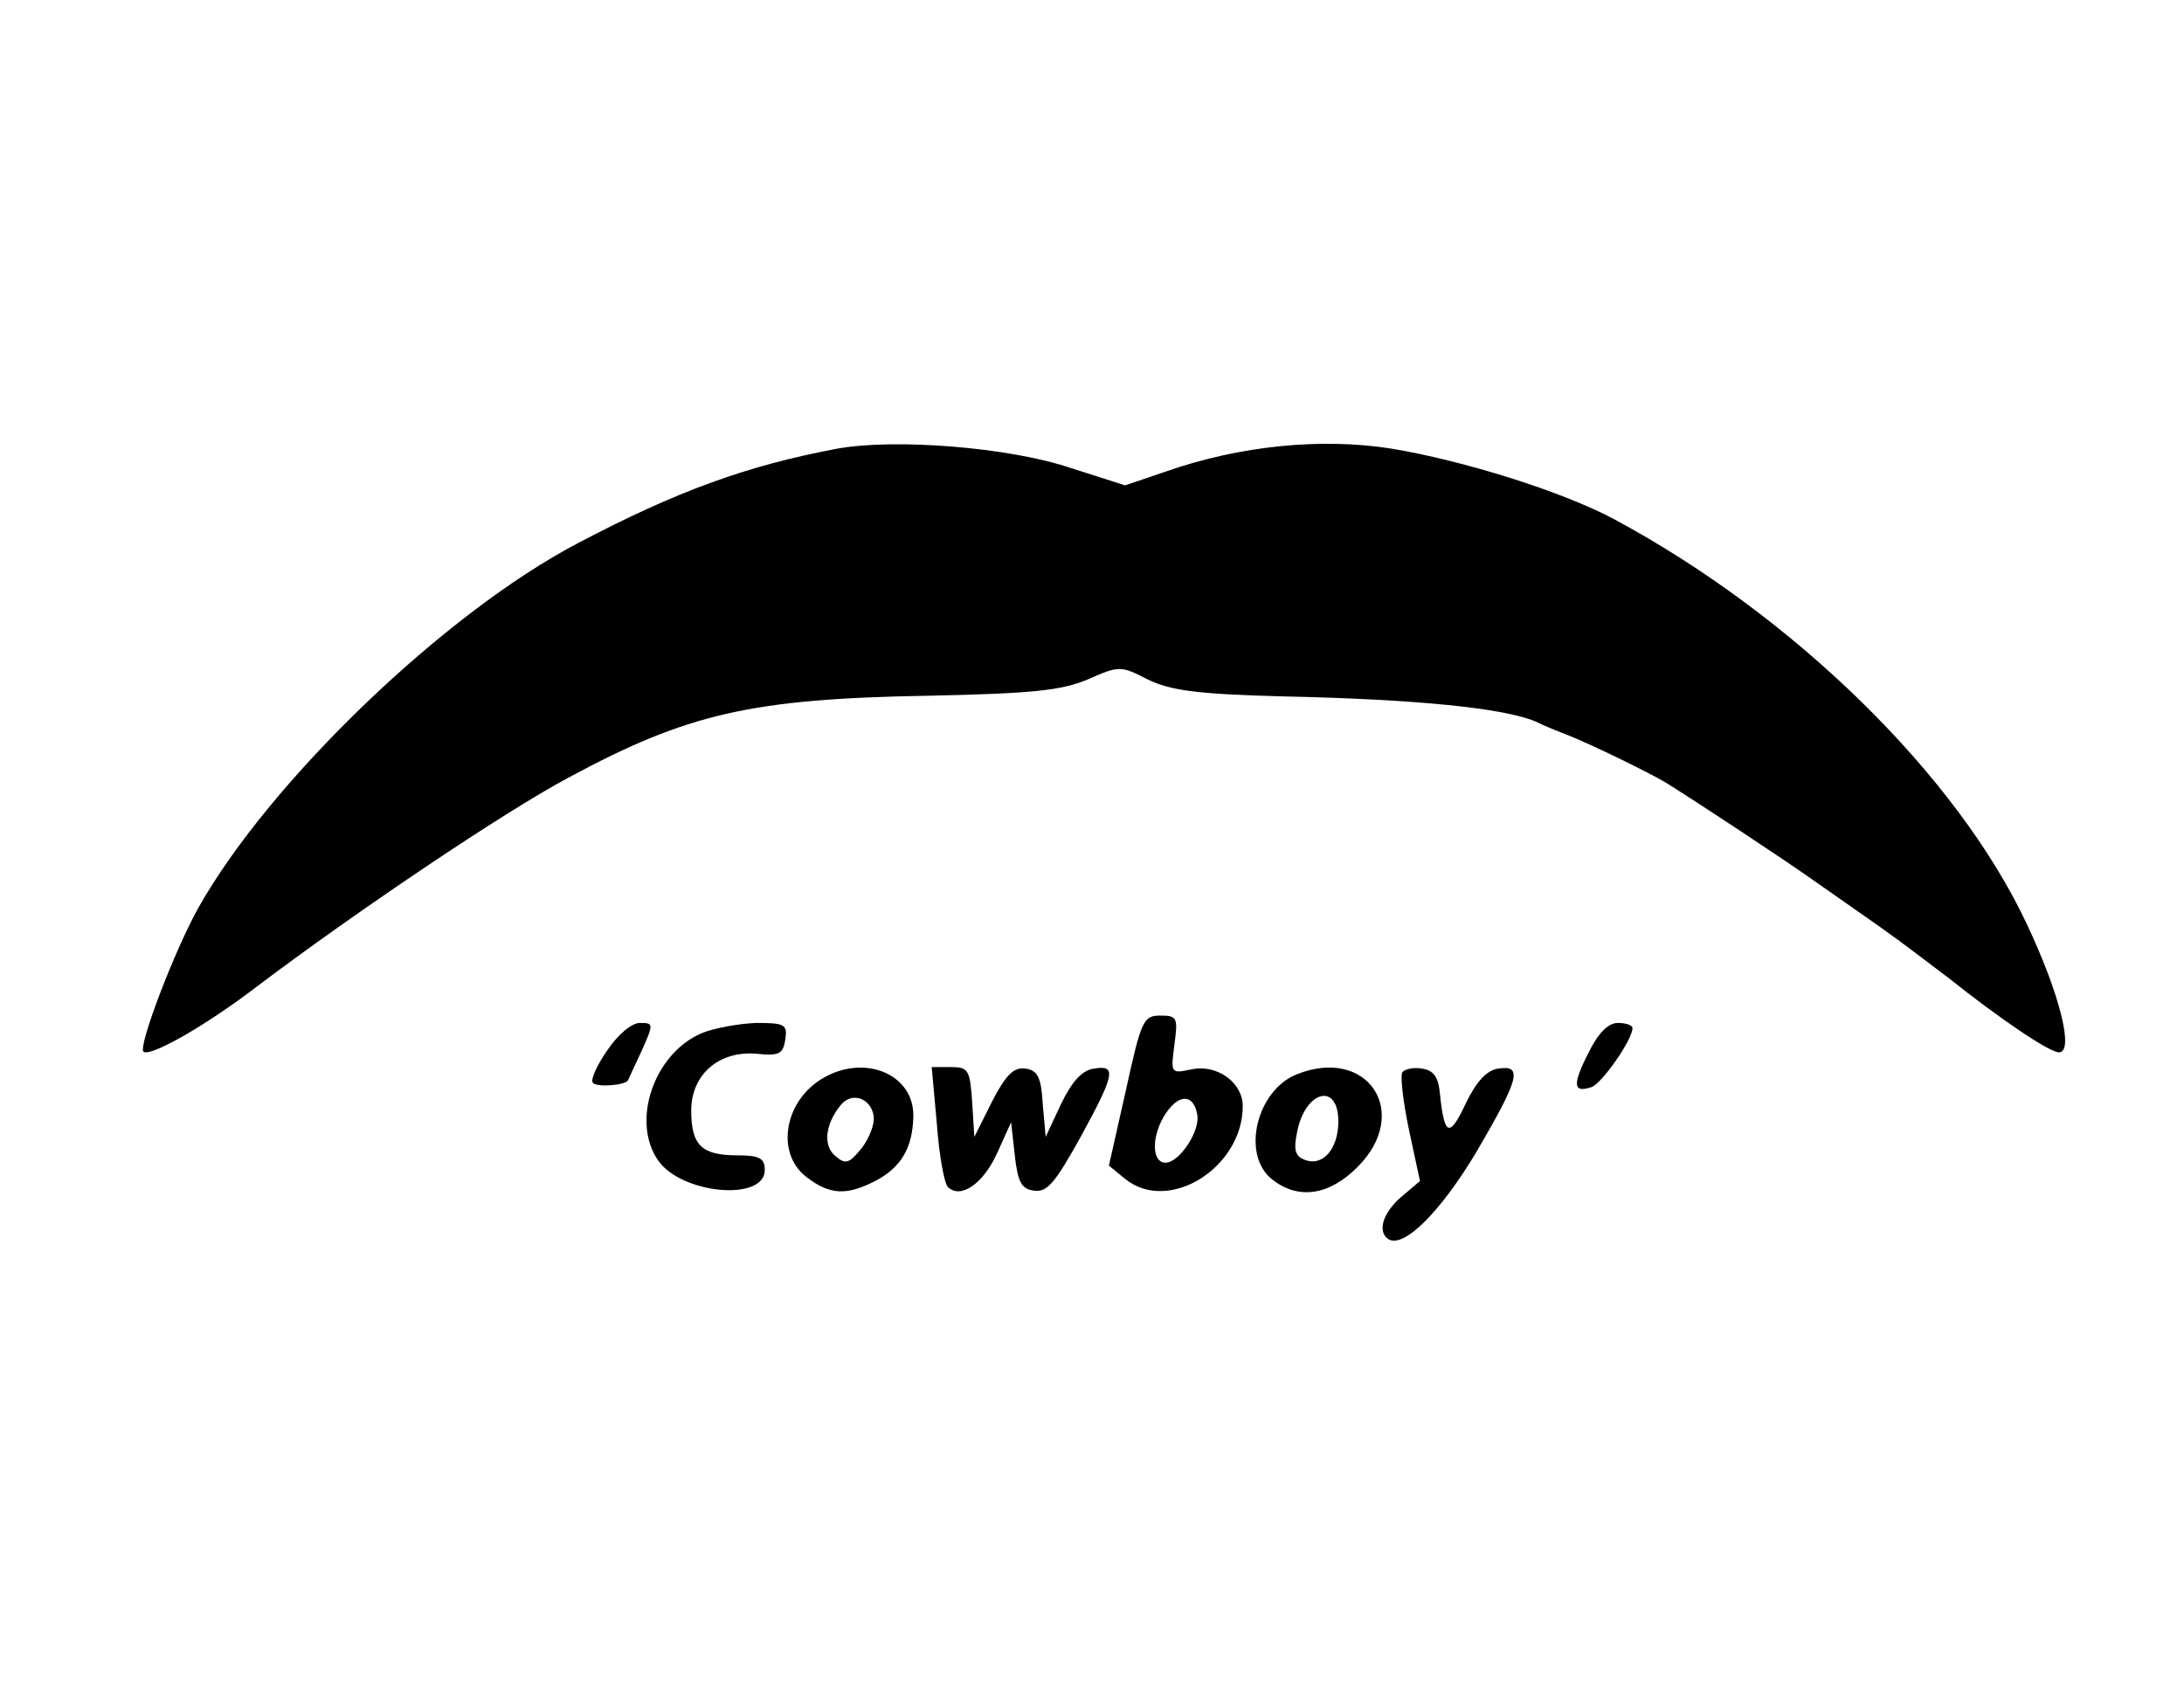
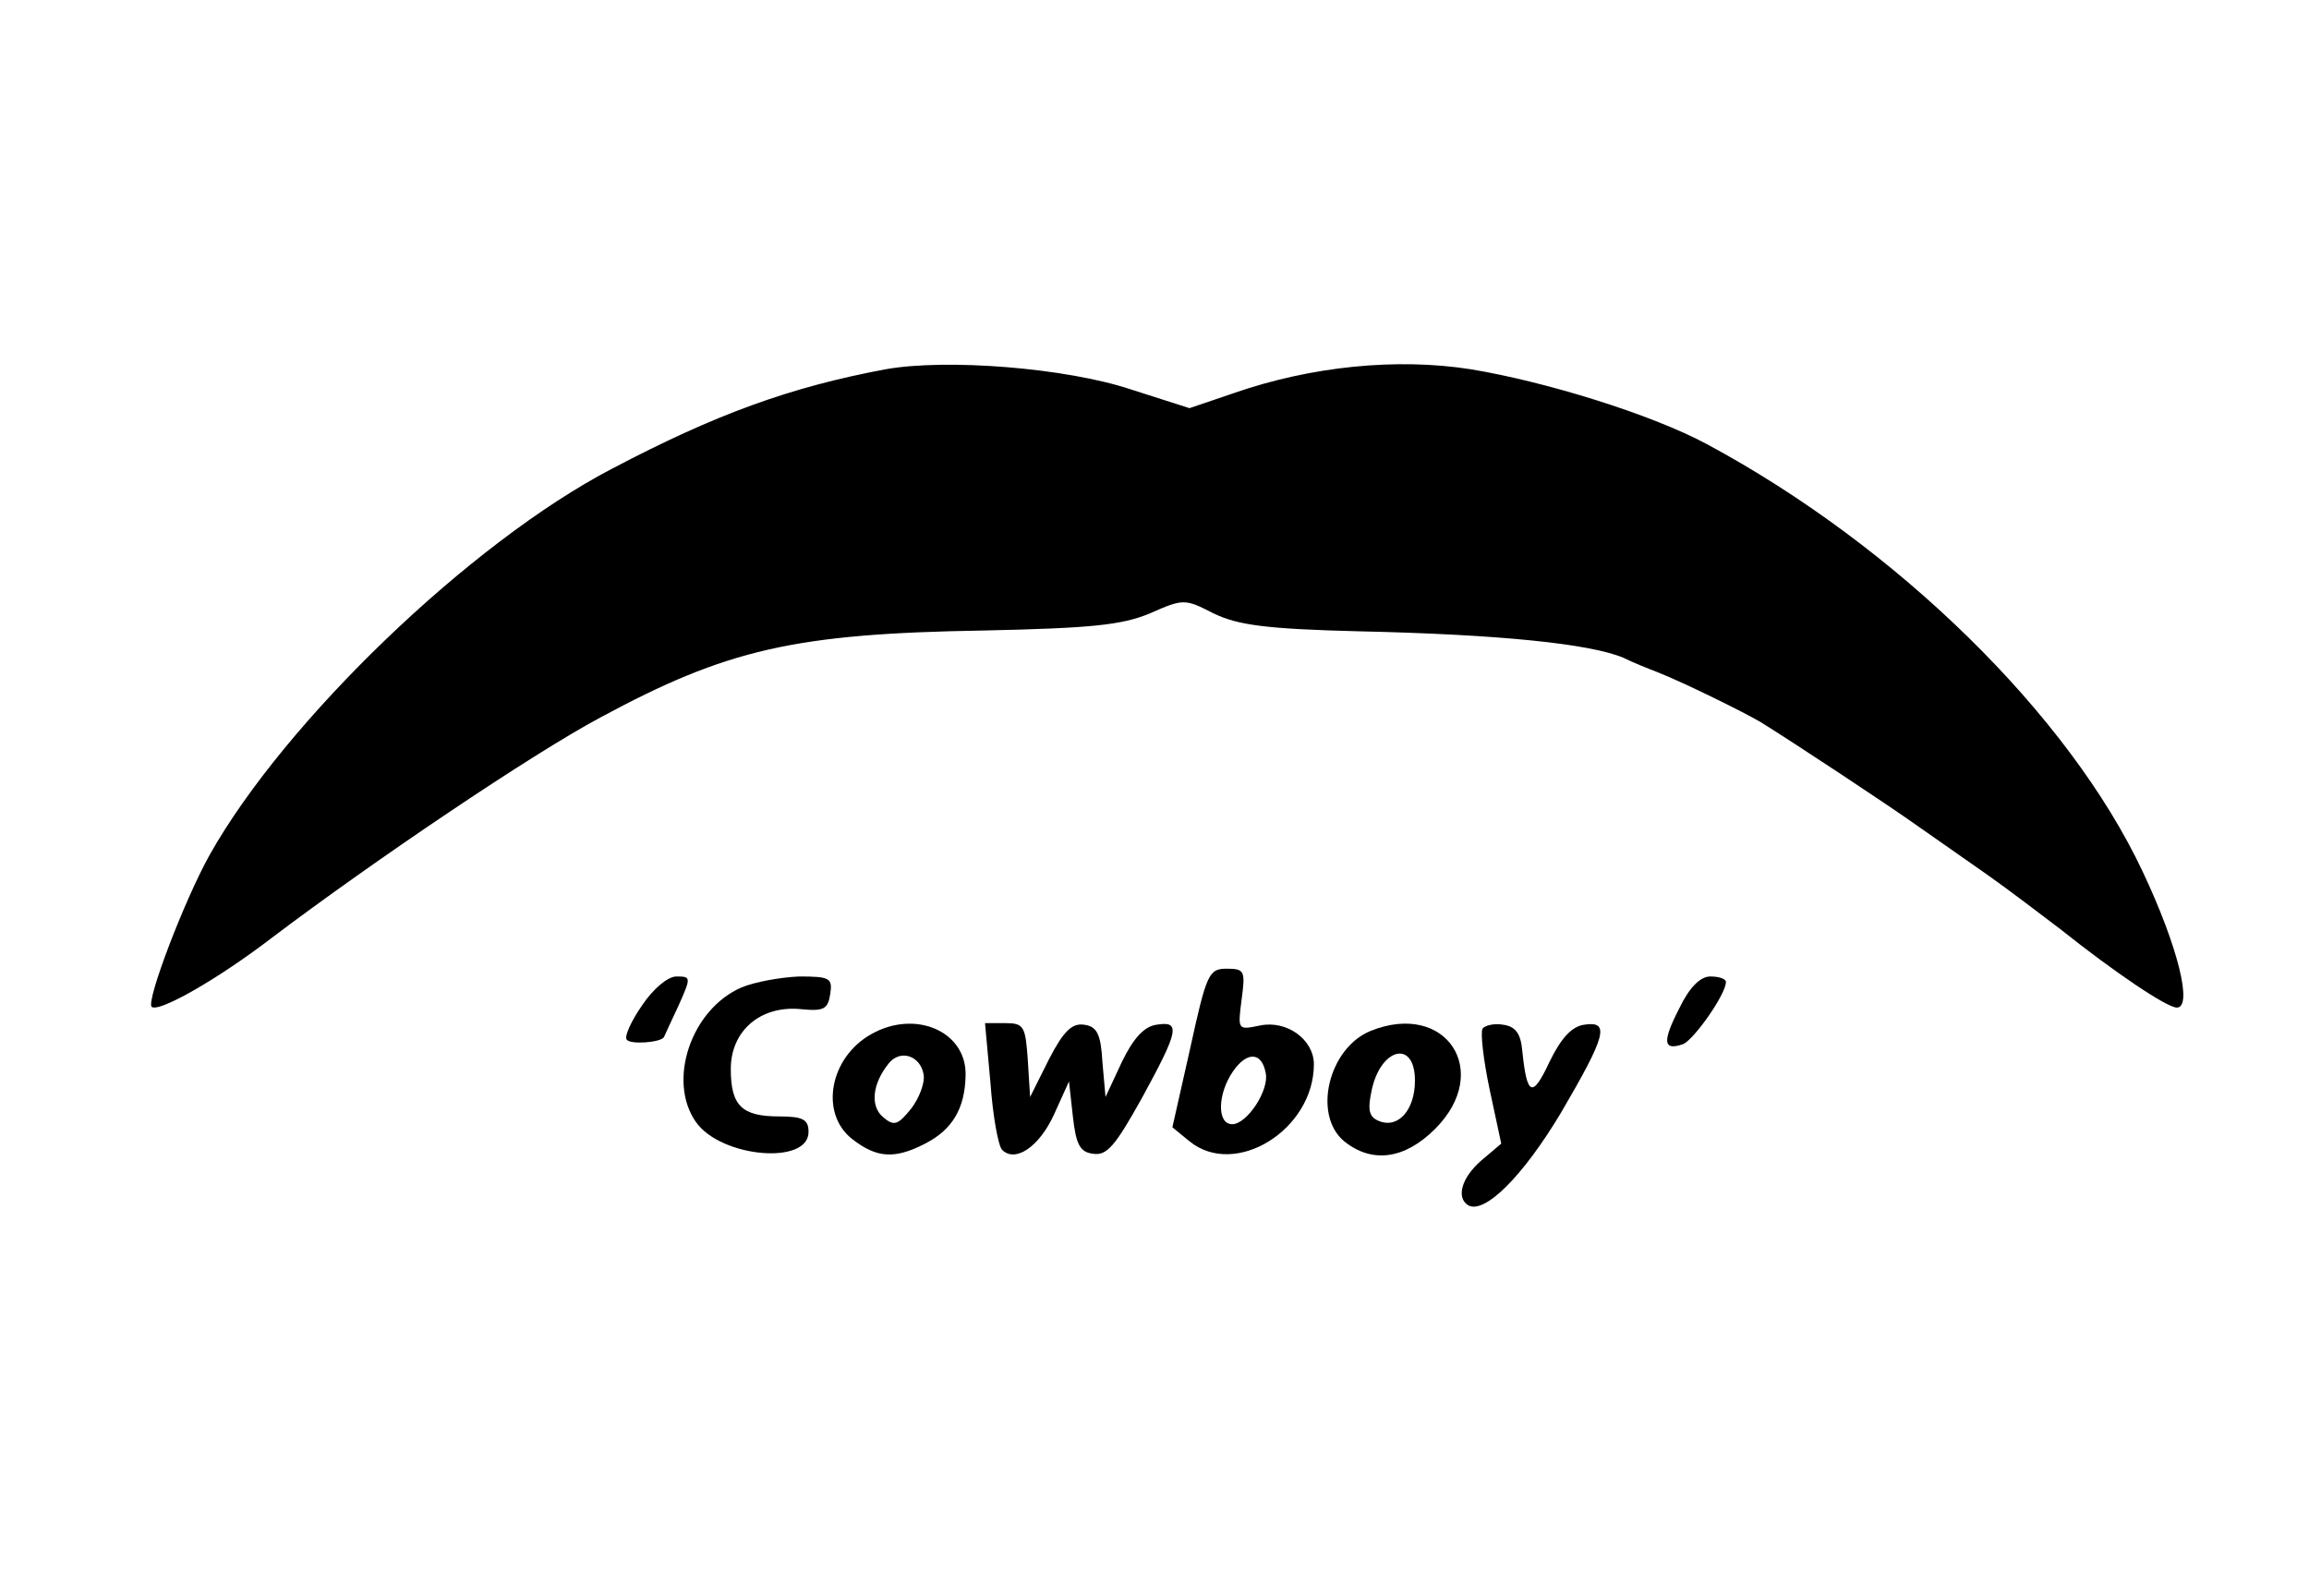
- <svg xmlns="http://www.w3.org/2000/svg" width="220pt" height="172pt" version="1.0" viewBox="0 0 297 172">
+ <svg xmlns="http://www.w3.org/2000/svg" width="220pt" height="152pt" version="1.0" viewBox="0 0 297 172">
  <g transform="translate(0 172) scale(.1 -.1)">
    <path d="m1139 1411c-123-23-219-58-352-128-182-95-420-324-517-496-33-59-82-188-75-196 9-8 86 36 155 89 131 99 334 236 422 283 163 88 250 108 493 112 139 3 178 7 214 22 43 19 45 19 82 0 31-15 67-20 186-23 182-4 298-16 341-34 12-6 32-14 45-19 35-14 110-51 132-64 45-28 163-106 201-133 23-16 63-44 90-63s69-51 94-70c69-55 137-101 150-101 21 0 1 80-44 175-95 202-317 419-561 550-71 38-206 80-303 96-95 15-206 4-306-31l-56-19-75 24c-84 28-238 40-316 26z" />
    <path d="m1531 538-23-102 22-18c59-48 160 15 160 99 0 32-35 57-69 50-29-6-29-6-24 33 5 37 4 40-19 40s-26-6-47-102zm97-32c5-22-24-66-43-66-20 0-19 39 1 68 18 26 37 25 42-2z" />
    <path d="m826 593c-14-20-23-40-20-44 4-7 44-4 48 3 1 2 9 20 19 41 16 36 16 37-3 37-11 0-30-16-44-37z" />
    <path d="m954 616c-65-28-96-120-59-173 32-46 145-56 145-13 0 16-7 20-38 20-48 0-62 14-62 61 0 49 38 82 90 77 30-3 35 0 38 20s-1 22-40 22c-24-1-57-7-74-14z" />
    <path d="m2160 589c-22-43-21-55 5-46 14 6 55 64 55 80 0 4-9 7-20 7-13 0-27-14-40-41z" />
    <path d="m1121 556c-54-30-67-102-25-135 32-25 55-26 94-6 35 18 51 45 52 87 2 57-64 86-121 54zm67-52c2-11-6-31-16-44-17-21-22-23-36-11-17 14-14 43 7 69 15 19 41 10 45-14z" />
    <path d="m1274 493c3-42 10-81 15-86 17-17 48 4 67 46l19 42 5-45c4-36 9-46 26-48 18-3 29 11 63 72 47 86 50 99 19 94-16-2-30-17-45-48l-21-45-4 45c-2 36-7 46-24 48-15 2-26-8-45-45l-24-48-3 48c-3 43-5 47-29 47h-26l7-77z" />
    <path d="m1763 560c-54-22-75-108-34-142 36-29 78-23 117 16 74 74 14 165-83 126zm57-64c0-37-21-62-46-52-13 5-15 14-10 38 11 56 56 68 56 14z" />
    <path d="m1907 563c-3-5 1-40 9-78l15-70-26-22c-25-22-32-47-17-57 21-13 71 37 120 119 58 99 63 118 30 113-16-2-30-17-45-48-22-47-29-44-35 15-2 22-9 31-25 33-11 2-23-1-26-5z" />
  </g>
</svg>
